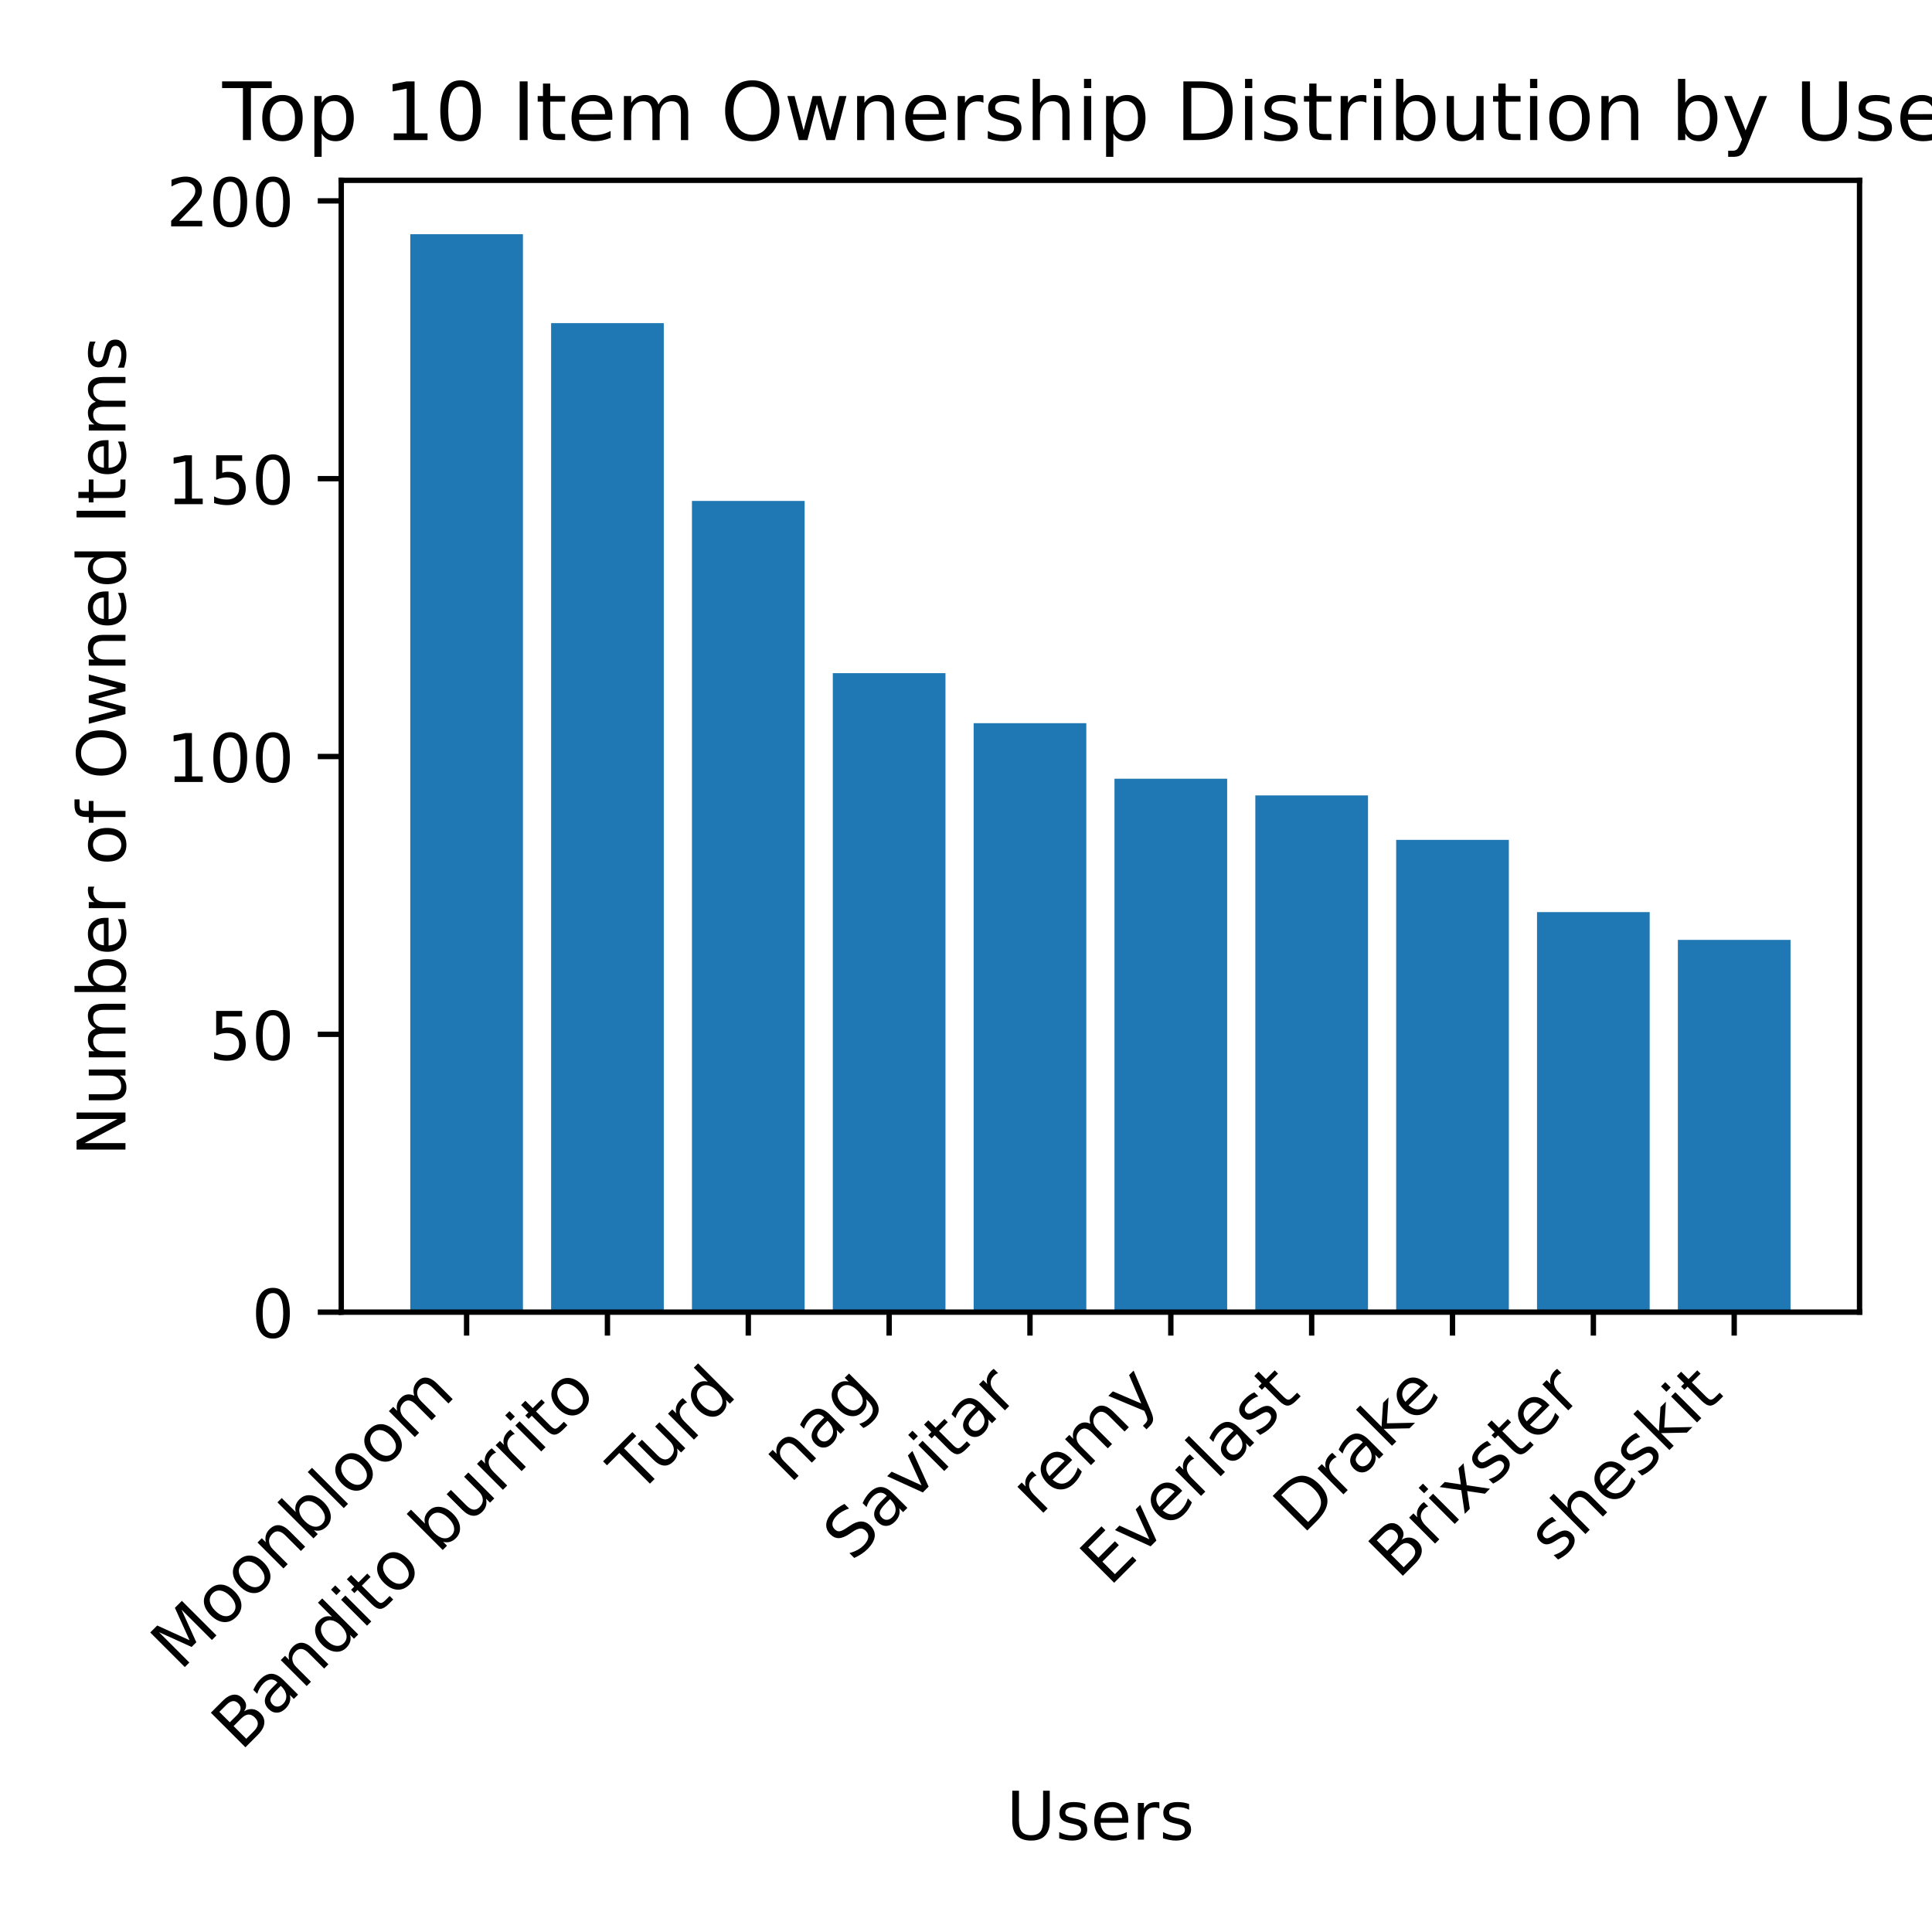
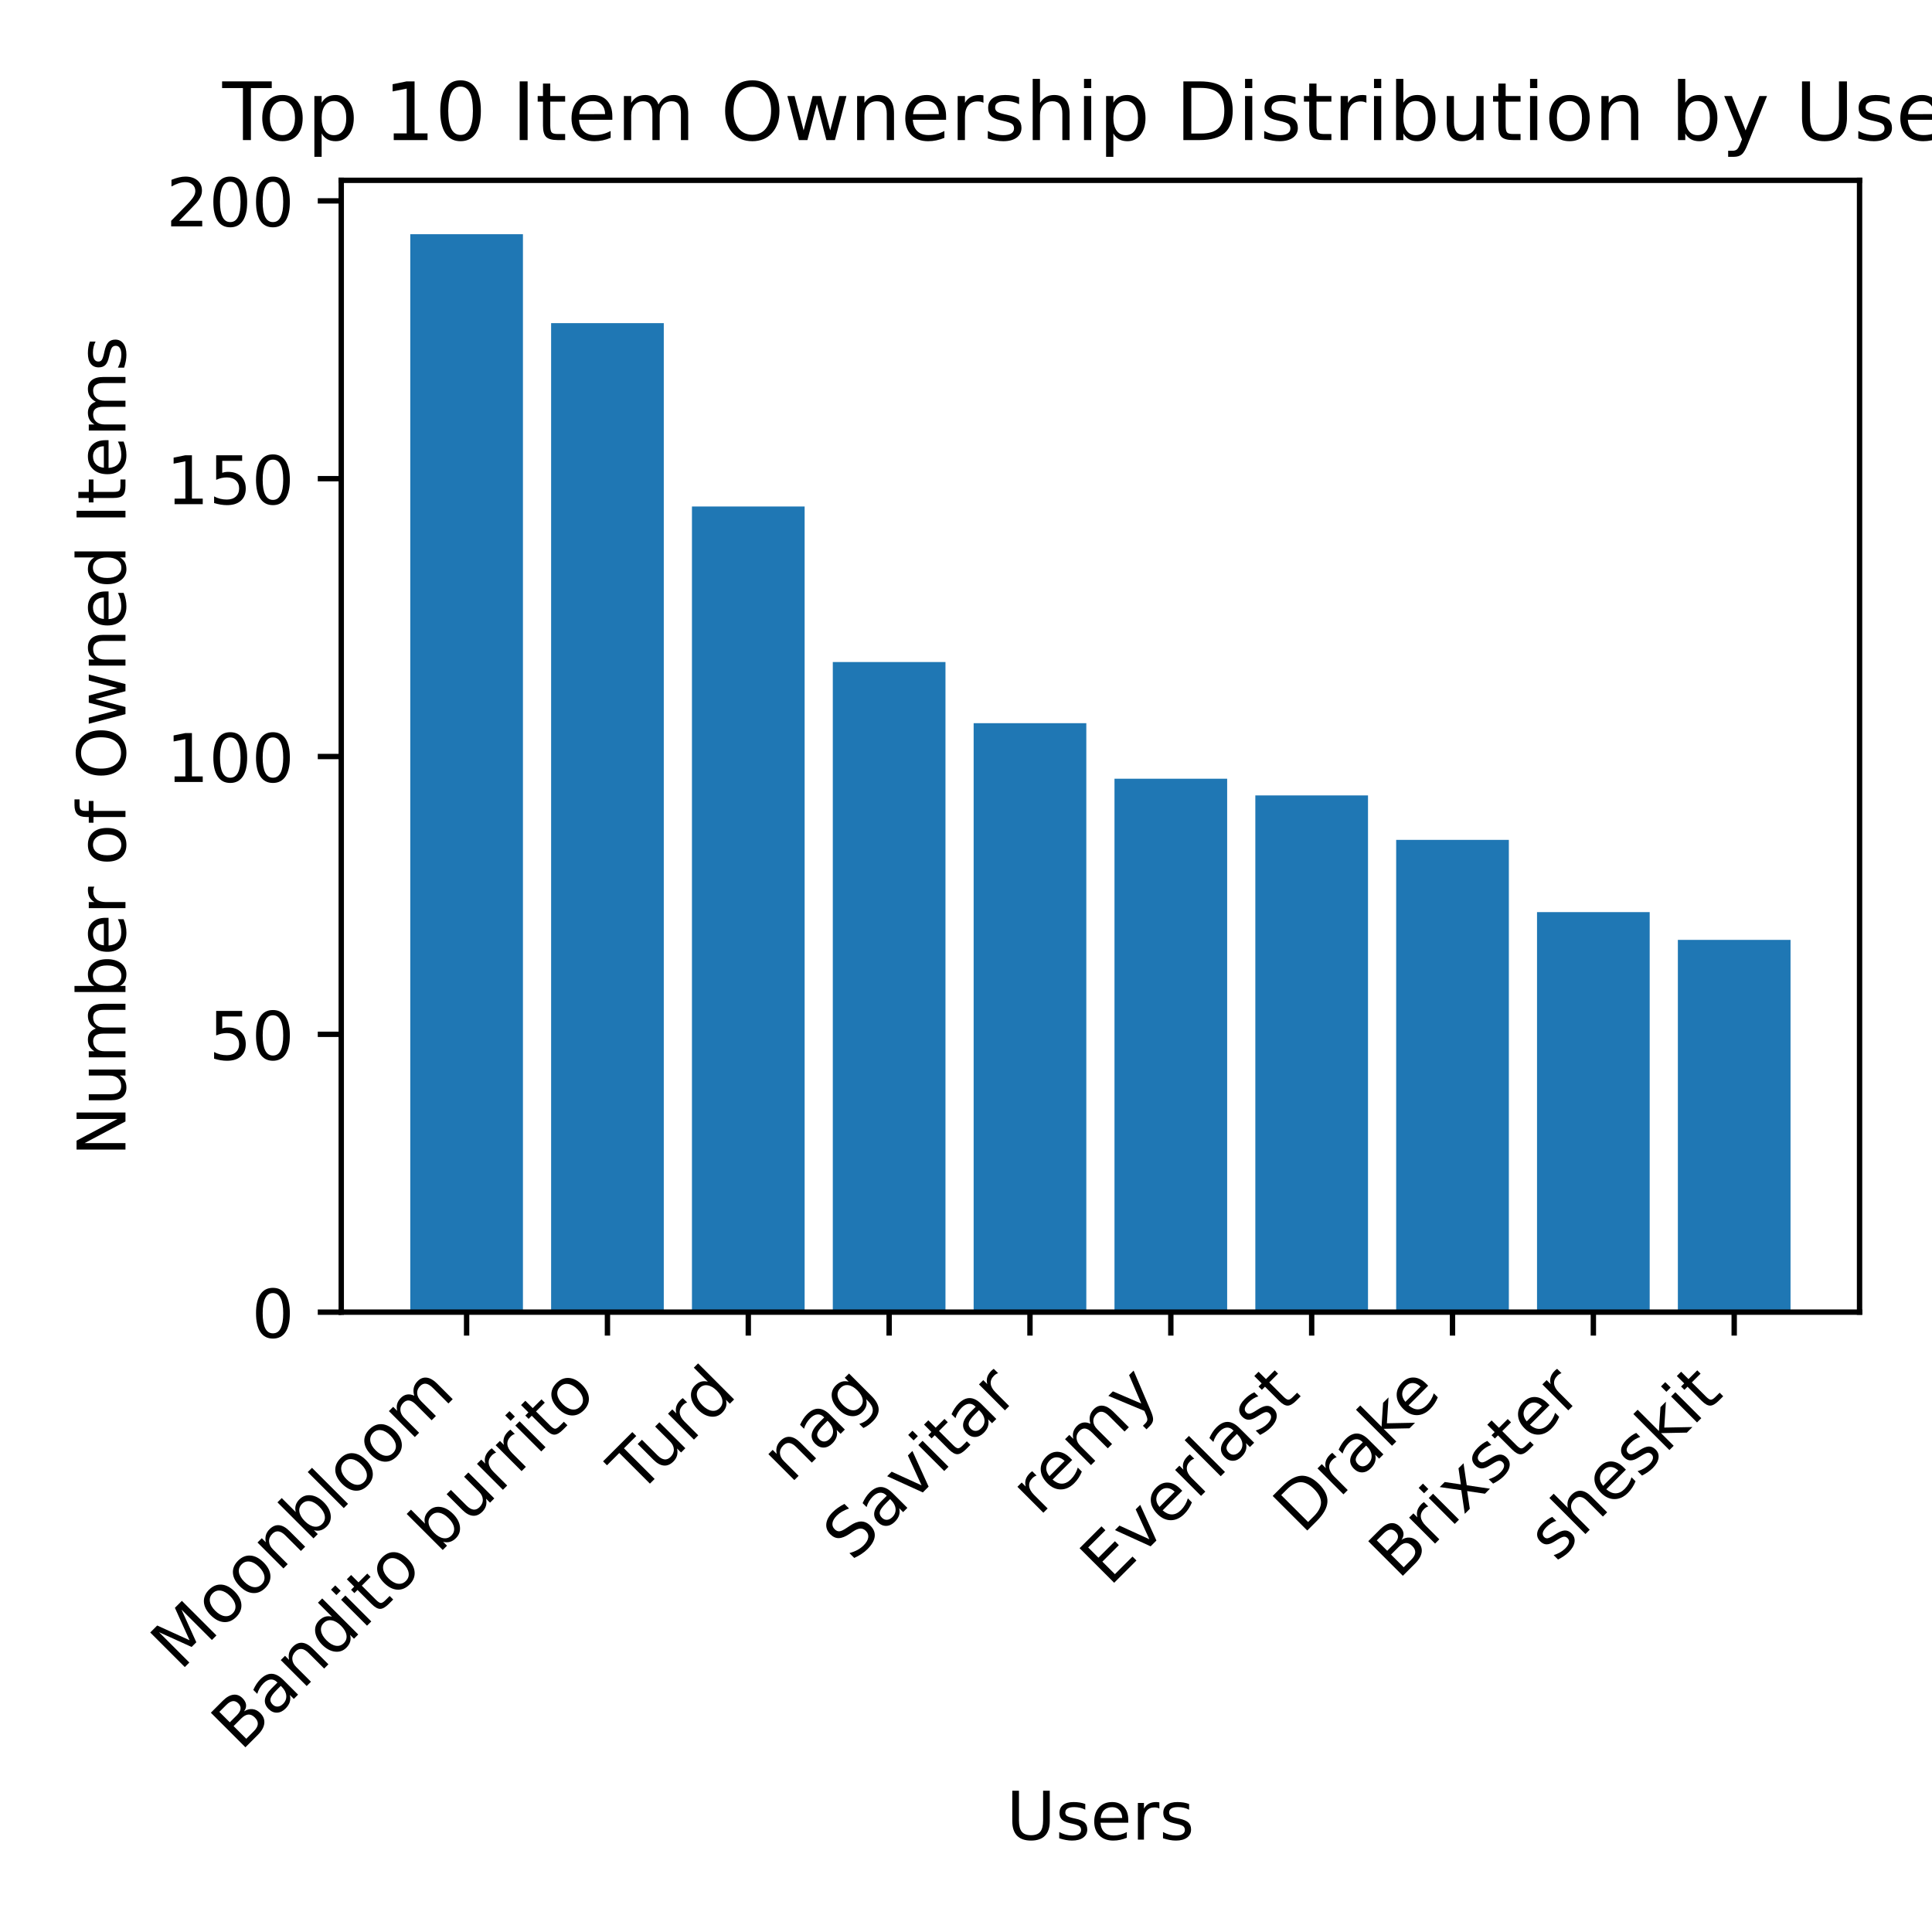
<svg xmlns="http://www.w3.org/2000/svg" xmlns:xlink="http://www.w3.org/1999/xlink" width="288pt" height="288pt" viewBox="0 0 288 288" version="1.1">
  <defs>
    <style type="text/css">*{stroke-linejoin: round; stroke-linecap: butt}</style>
  </defs>
  <g id="figure_1">
    <g id="patch_1">
      <path d="M 0 288  L 288 288  L 288 0  L 0 0  z " style="fill: #ffffff" />
    </g>
    <g id="axes_1">
      <g id="patch_2">
        <path d="M 50.87 195.599  L 277.2 195.599  L 277.2 26.88  L 50.87 26.88  z " style="fill: #ffffff" />
      </g>
      <g id="patch_3">
-         <path d="M 61.158 195.599  L 77.954 195.599  L 77.954 34.914  L 61.158 34.914  z " clip-path="url(#pb8da3f9454)" style="fill: #1f77b4" />
+         <path d="M 61.158 195.599  L 77.954 195.599  L 77.954 34.914  L 61.158 34.914  z " clip-path="url(#p9968459ec8)" style="fill: #1f77b4" />
      </g>
      <g id="patch_4">
-         <path d="M 82.153 195.599  L 98.949 195.599  L 98.949 48.167  L 82.153 48.167  z " clip-path="url(#pb8da3f9454)" style="fill: #1f77b4" />
+         <path d="M 82.153 195.599  L 98.949 195.599  L 98.949 48.167  L 82.153 48.167  z " clip-path="url(#p9968459ec8)" style="fill: #1f77b4" />
      </g>
      <g id="patch_5">
-         <path d="M 103.148 195.599  L 119.945 195.599  L 119.945 74.671  L 103.148 74.671  z " clip-path="url(#pb8da3f9454)" style="fill: #1f77b4" />
+         <path d="M 103.148 195.599  L 119.945 195.599  L 119.945 75.499  L 103.148 75.499  z " clip-path="url(#p9968459ec8)" style="fill: #1f77b4" />
      </g>
      <g id="patch_6">
-         <path d="M 124.144 195.599  L 140.94 195.599  L 140.94 100.348  L 124.144 100.348  z " clip-path="url(#pb8da3f9454)" style="fill: #1f77b4" />
+         <path d="M 124.144 195.599  L 140.94 195.599  L 140.94 98.691  L 124.144 98.691  z " clip-path="url(#p9968459ec8)" style="fill: #1f77b4" />
      </g>
      <g id="patch_7">
-         <path d="M 145.139 195.599  L 161.935 195.599  L 161.935 107.802  L 145.139 107.802  z " clip-path="url(#pb8da3f9454)" style="fill: #1f77b4" />
+         <path d="M 145.139 195.599  L 161.935 195.599  L 161.935 107.802  L 145.139 107.802  z " clip-path="url(#p9968459ec8)" style="fill: #1f77b4" />
      </g>
      <g id="patch_8">
-         <path d="M 166.135 195.599  L 182.931 195.599  L 182.931 116.085  L 166.135 116.085  z " clip-path="url(#pb8da3f9454)" style="fill: #1f77b4" />
+         <path d="M 166.135 195.599  L 182.931 195.599  L 182.931 116.085  L 166.135 116.085  z " clip-path="url(#p9968459ec8)" style="fill: #1f77b4" />
      </g>
      <g id="patch_9">
-         <path d="M 187.13 195.599  L 203.926 195.599  L 203.926 118.57  L 187.13 118.57  z " clip-path="url(#pb8da3f9454)" style="fill: #1f77b4" />
+         <path d="M 187.13 195.599  L 203.926 195.599  L 203.926 118.57  L 187.13 118.57  z " clip-path="url(#p9968459ec8)" style="fill: #1f77b4" />
      </g>
      <g id="patch_10">
-         <path d="M 208.125 195.599  L 224.922 195.599  L 224.922 125.196  L 208.125 125.196  z " clip-path="url(#pb8da3f9454)" style="fill: #1f77b4" />
+         <path d="M 208.125 195.599  L 224.922 195.599  L 224.922 125.196  L 208.125 125.196  z " clip-path="url(#p9968459ec8)" style="fill: #1f77b4" />
      </g>
      <g id="patch_11">
-         <path d="M 229.121 195.599  L 245.917 195.599  L 245.917 135.963  L 229.121 135.963  z " clip-path="url(#pb8da3f9454)" style="fill: #1f77b4" />
+         <path d="M 229.121 195.599  L 245.917 195.599  L 245.917 135.963  L 229.121 135.963  z " clip-path="url(#p9968459ec8)" style="fill: #1f77b4" />
      </g>
      <g id="patch_12">
-         <path d="M 250.116 195.599  L 266.912 195.599  L 266.912 140.105  L 250.116 140.105  z " clip-path="url(#pb8da3f9454)" style="fill: #1f77b4" />
+         <path d="M 250.116 195.599  L 266.912 195.599  L 266.912 140.105  L 250.116 140.105  z " clip-path="url(#p9968459ec8)" style="fill: #1f77b4" />
      </g>
      <g id="matplotlib.axis_1">
        <g id="xtick_1">
          <g id="line2d_1">
            <defs>
-               <path id="m7d4deca9d1" d="M 0 0  L 0 3.5  " style="stroke: #000000; stroke-width: 0.8" />
+               <path id="m9e80959e9a" d="M 0 0  L 0 3.5  " style="stroke: #000000; stroke-width: 0.8" />
            </defs>
            <g>
-               <use xlink:href="#m7d4deca9d1" x="69.556" y="195.599" style="stroke: #000000; stroke-width: 0.8" />
+               <use xlink:href="#m9e80959e9a" x="69.556" y="195.599" style="stroke: #000000; stroke-width: 0.8" />
            </g>
          </g>
          <g id="text_1">
            <g transform="translate(26.85546 249.2015) rotate(-45) scale(0.1 -0.1)">
              <defs>
                <path id="DejaVuSans-4d" d="M 628 4666  L 1569 4666  L 2759 1491  L 3956 4666  L 4897 4666  L 4897 0  L 4281 0  L 4281 4097  L 3078 897  L 2444 897  L 1241 4097  L 1241 0  L 628 0  L 628 4666  z " transform="scale(0.015625)" />
                <path id="DejaVuSans-6f" d="M 1959 3097  Q 1497 3097 1228 2736  Q 959 2375 959 1747  Q 959 1119 1226 758  Q 1494 397 1959 397  Q 2419 397 2687 759  Q 2956 1122 2956 1747  Q 2956 2369 2687 2733  Q 2419 3097 1959 3097  z M 1959 3584  Q 2709 3584 3137 3096  Q 3566 2609 3566 1747  Q 3566 888 3137 398  Q 2709 -91 1959 -91  Q 1206 -91 779 398  Q 353 888 353 1747  Q 353 2609 779 3096  Q 1206 3584 1959 3584  z " transform="scale(0.015625)" />
                <path id="DejaVuSans-6e" d="M 3513 2113  L 3513 0  L 2938 0  L 2938 2094  Q 2938 2591 2744 2837  Q 2550 3084 2163 3084  Q 1697 3084 1428 2787  Q 1159 2491 1159 1978  L 1159 0  L 581 0  L 581 3500  L 1159 3500  L 1159 2956  Q 1366 3272 1645 3428  Q 1925 3584 2291 3584  Q 2894 3584 3203 3211  Q 3513 2838 3513 2113  z " transform="scale(0.015625)" />
                <path id="DejaVuSans-62" d="M 3116 1747  Q 3116 2381 2855 2742  Q 2594 3103 2138 3103  Q 1681 3103 1420 2742  Q 1159 2381 1159 1747  Q 1159 1113 1420 752  Q 1681 391 2138 391  Q 2594 391 2855 752  Q 3116 1113 3116 1747  z M 1159 2969  Q 1341 3281 1617 3432  Q 1894 3584 2278 3584  Q 2916 3584 3314 3078  Q 3713 2572 3713 1747  Q 3713 922 3314 415  Q 2916 -91 2278 -91  Q 1894 -91 1617 61  Q 1341 213 1159 525  L 1159 0  L 581 0  L 581 4863  L 1159 4863  L 1159 2969  z " transform="scale(0.015625)" />
                <path id="DejaVuSans-6c" d="M 603 4863  L 1178 4863  L 1178 0  L 603 0  L 603 4863  z " transform="scale(0.015625)" />
                <path id="DejaVuSans-6d" d="M 3328 2828  Q 3544 3216 3844 3400  Q 4144 3584 4550 3584  Q 5097 3584 5394 3201  Q 5691 2819 5691 2113  L 5691 0  L 5113 0  L 5113 2094  Q 5113 2597 4934 2840  Q 4756 3084 4391 3084  Q 3944 3084 3684 2787  Q 3425 2491 3425 1978  L 3425 0  L 2847 0  L 2847 2094  Q 2847 2600 2669 2842  Q 2491 3084 2119 3084  Q 1678 3084 1418 2786  Q 1159 2488 1159 1978  L 1159 0  L 581 0  L 581 3500  L 1159 3500  L 1159 2956  Q 1356 3278 1631 3431  Q 1906 3584 2284 3584  Q 2666 3584 2933 3390  Q 3200 3197 3328 2828  z " transform="scale(0.015625)" />
              </defs>
              <use xlink:href="#DejaVuSans-4d" />
              <use xlink:href="#DejaVuSans-6f" x="86.279" />
              <use xlink:href="#DejaVuSans-6f" x="147.461" />
              <use xlink:href="#DejaVuSans-6e" x="208.643" />
              <use xlink:href="#DejaVuSans-62" x="272.021" />
              <use xlink:href="#DejaVuSans-6c" x="335.498" />
              <use xlink:href="#DejaVuSans-6f" x="363.281" />
              <use xlink:href="#DejaVuSans-6f" x="424.463" />
              <use xlink:href="#DejaVuSans-6d" x="485.645" />
            </g>
          </g>
        </g>
        <g id="xtick_2">
          <g id="line2d_2">
            <g>
-               <use xlink:href="#m7d4deca9d1" x="90.551" y="195.599" style="stroke: #000000; stroke-width: 0.8" />
+               <use xlink:href="#m9e80959e9a" x="90.551" y="195.599" style="stroke: #000000; stroke-width: 0.8" />
            </g>
          </g>
          <g id="text_2">
            <g transform="translate(35.89188 261.1604) rotate(-45) scale(0.1 -0.1)">
              <defs>
                <path id="DejaVuSans-42" d="M 1259 2228  L 1259 519  L 2272 519  Q 2781 519 3026 730  Q 3272 941 3272 1375  Q 3272 1813 3026 2020  Q 2781 2228 2272 2228  L 1259 2228  z M 1259 4147  L 1259 2741  L 2194 2741  Q 2656 2741 2882 2914  Q 3109 3088 3109 3444  Q 3109 3797 2882 3972  Q 2656 4147 2194 4147  L 1259 4147  z M 628 4666  L 2241 4666  Q 2963 4666 3353 4366  Q 3744 4066 3744 3513  Q 3744 3084 3544 2831  Q 3344 2578 2956 2516  Q 3422 2416 3680 2098  Q 3938 1781 3938 1306  Q 3938 681 3513 340  Q 3088 0 2303 0  L 628 0  L 628 4666  z " transform="scale(0.015625)" />
                <path id="DejaVuSans-61" d="M 2194 1759  Q 1497 1759 1228 1600  Q 959 1441 959 1056  Q 959 750 1161 570  Q 1363 391 1709 391  Q 2188 391 2477 730  Q 2766 1069 2766 1631  L 2766 1759  L 2194 1759  z M 3341 1997  L 3341 0  L 2766 0  L 2766 531  Q 2569 213 2275 61  Q 1981 -91 1556 -91  Q 1019 -91 701 211  Q 384 513 384 1019  Q 384 1609 779 1909  Q 1175 2209 1959 2209  L 2766 2209  L 2766 2266  Q 2766 2663 2505 2880  Q 2244 3097 1772 3097  Q 1472 3097 1187 3025  Q 903 2953 641 2809  L 641 3341  Q 956 3463 1253 3523  Q 1550 3584 1831 3584  Q 2591 3584 2966 3190  Q 3341 2797 3341 1997  z " transform="scale(0.015625)" />
                <path id="DejaVuSans-64" d="M 2906 2969  L 2906 4863  L 3481 4863  L 3481 0  L 2906 0  L 2906 525  Q 2725 213 2448 61  Q 2172 -91 1784 -91  Q 1150 -91 751 415  Q 353 922 353 1747  Q 353 2572 751 3078  Q 1150 3584 1784 3584  Q 2172 3584 2448 3432  Q 2725 3281 2906 2969  z M 947 1747  Q 947 1113 1208 752  Q 1469 391 1925 391  Q 2381 391 2643 752  Q 2906 1113 2906 1747  Q 2906 2381 2643 2742  Q 2381 3103 1925 3103  Q 1469 3103 1208 2742  Q 947 2381 947 1747  z " transform="scale(0.015625)" />
                <path id="DejaVuSans-69" d="M 603 3500  L 1178 3500  L 1178 0  L 603 0  L 603 3500  z M 603 4863  L 1178 4863  L 1178 4134  L 603 4134  L 603 4863  z " transform="scale(0.015625)" />
                <path id="DejaVuSans-74" d="M 1172 4494  L 1172 3500  L 2356 3500  L 2356 3053  L 1172 3053  L 1172 1153  Q 1172 725 1289 603  Q 1406 481 1766 481  L 2356 481  L 2356 0  L 1766 0  Q 1100 0 847 248  Q 594 497 594 1153  L 594 3053  L 172 3053  L 172 3500  L 594 3500  L 594 4494  L 1172 4494  z " transform="scale(0.015625)" />
                <path id="DejaVuSans-20" transform="scale(0.015625)" />
                <path id="DejaVuSans-75" d="M 544 1381  L 544 3500  L 1119 3500  L 1119 1403  Q 1119 906 1312 657  Q 1506 409 1894 409  Q 2359 409 2629 706  Q 2900 1003 2900 1516  L 2900 3500  L 3475 3500  L 3475 0  L 2900 0  L 2900 538  Q 2691 219 2414 64  Q 2138 -91 1772 -91  Q 1169 -91 856 284  Q 544 659 544 1381  z M 1991 3584  L 1991 3584  z " transform="scale(0.015625)" />
                <path id="DejaVuSans-72" d="M 2631 2963  Q 2534 3019 2420 3045  Q 2306 3072 2169 3072  Q 1681 3072 1420 2755  Q 1159 2438 1159 1844  L 1159 0  L 581 0  L 581 3500  L 1159 3500  L 1159 2956  Q 1341 3275 1631 3429  Q 1922 3584 2338 3584  Q 2397 3584 2469 3576  Q 2541 3569 2628 3553  L 2631 2963  z " transform="scale(0.015625)" />
              </defs>
              <use xlink:href="#DejaVuSans-42" />
              <use xlink:href="#DejaVuSans-61" x="68.604" />
              <use xlink:href="#DejaVuSans-6e" x="129.883" />
              <use xlink:href="#DejaVuSans-64" x="193.262" />
              <use xlink:href="#DejaVuSans-69" x="256.738" />
              <use xlink:href="#DejaVuSans-74" x="284.521" />
              <use xlink:href="#DejaVuSans-6f" x="323.73" />
              <use xlink:href="#DejaVuSans-20" x="384.912" />
              <use xlink:href="#DejaVuSans-62" x="416.699" />
              <use xlink:href="#DejaVuSans-75" x="480.176" />
              <use xlink:href="#DejaVuSans-72" x="543.555" />
              <use xlink:href="#DejaVuSans-72" x="582.918" />
              <use xlink:href="#DejaVuSans-69" x="624.031" />
              <use xlink:href="#DejaVuSans-74" x="651.814" />
              <use xlink:href="#DejaVuSans-6f" x="691.023" />
            </g>
          </g>
        </g>
        <g id="xtick_3">
          <g id="line2d_3">
            <g>
-               <use xlink:href="#m7d4deca9d1" x="111.547" y="195.599" style="stroke: #000000; stroke-width: 0.8" />
+               <use xlink:href="#m9e80959e9a" x="111.547" y="195.599" style="stroke: #000000; stroke-width: 0.8" />
            </g>
          </g>
          <g id="text_3">
            <g transform="translate(95.07322 222.9745) rotate(-45) scale(0.1 -0.1)">
              <defs>
                <path id="DejaVuSans-54" d="M -19 4666  L 3928 4666  L 3928 4134  L 2272 4134  L 2272 0  L 1638 0  L 1638 4134  L -19 4134  L -19 4666  z " transform="scale(0.015625)" />
              </defs>
              <use xlink:href="#DejaVuSans-54" />
              <use xlink:href="#DejaVuSans-75" x="45.959" />
              <use xlink:href="#DejaVuSans-72" x="109.338" />
              <use xlink:href="#DejaVuSans-64" x="148.701" />
            </g>
          </g>
        </g>
        <g id="xtick_4">
          <g id="line2d_4">
            <g>
-               <use xlink:href="#m7d4deca9d1" x="132.542" y="195.599" style="stroke: #000000; stroke-width: 0.8" />
+               <use xlink:href="#m9e80959e9a" x="132.542" y="195.599" style="stroke: #000000; stroke-width: 0.8" />
            </g>
          </g>
          <g id="text_4">
            <g transform="translate(117.7678 221.2752) rotate(-45) scale(0.1 -0.1)">
              <defs>
                <path id="DejaVuSans-67" d="M 2906 1791  Q 2906 2416 2648 2759  Q 2391 3103 1925 3103  Q 1463 3103 1205 2759  Q 947 2416 947 1791  Q 947 1169 1205 825  Q 1463 481 1925 481  Q 2391 481 2648 825  Q 2906 1169 2906 1791  z M 3481 434  Q 3481 -459 3084 -895  Q 2688 -1331 1869 -1331  Q 1566 -1331 1297 -1286  Q 1028 -1241 775 -1147  L 775 -588  Q 1028 -725 1275 -790  Q 1522 -856 1778 -856  Q 2344 -856 2625 -561  Q 2906 -266 2906 331  L 2906 616  Q 2728 306 2450 153  Q 2172 0 1784 0  Q 1141 0 747 490  Q 353 981 353 1791  Q 353 2603 747 3093  Q 1141 3584 1784 3584  Q 2172 3584 2450 3431  Q 2728 3278 2906 2969  L 2906 3500  L 3481 3500  L 3481 434  z " transform="scale(0.015625)" />
              </defs>
              <use xlink:href="#DejaVuSans-6e" />
              <use xlink:href="#DejaVuSans-61" x="63.379" />
              <use xlink:href="#DejaVuSans-67" x="124.658" />
            </g>
          </g>
        </g>
        <g id="xtick_5">
          <g id="line2d_5">
            <g>
-               <use xlink:href="#m7d4deca9d1" x="153.537" y="195.599" style="stroke: #000000; stroke-width: 0.8" />
+               <use xlink:href="#m9e80959e9a" x="153.537" y="195.599" style="stroke: #000000; stroke-width: 0.8" />
            </g>
          </g>
          <g id="text_5">
            <g transform="translate(127.0827 232.9557) rotate(-45) scale(0.1 -0.1)">
              <defs>
                <path id="DejaVuSans-53" d="M 3425 4513  L 3425 3897  Q 3066 4069 2747 4153  Q 2428 4238 2131 4238  Q 1616 4238 1336 4038  Q 1056 3838 1056 3469  Q 1056 3159 1242 3001  Q 1428 2844 1947 2747  L 2328 2669  Q 3034 2534 3370 2195  Q 3706 1856 3706 1288  Q 3706 609 3251 259  Q 2797 -91 1919 -91  Q 1588 -91 1214 -16  Q 841 59 441 206  L 441 856  Q 825 641 1194 531  Q 1563 422 1919 422  Q 2459 422 2753 634  Q 3047 847 3047 1241  Q 3047 1584 2836 1778  Q 2625 1972 2144 2069  L 1759 2144  Q 1053 2284 737 2584  Q 422 2884 422 3419  Q 422 4038 858 4394  Q 1294 4750 2059 4750  Q 2388 4750 2728 4690  Q 3069 4631 3425 4513  z " transform="scale(0.015625)" />
                <path id="DejaVuSans-76" d="M 191 3500  L 800 3500  L 1894 563  L 2988 3500  L 3597 3500  L 2284 0  L 1503 0  L 191 3500  z " transform="scale(0.015625)" />
              </defs>
              <use xlink:href="#DejaVuSans-53" />
              <use xlink:href="#DejaVuSans-61" x="63.477" />
              <use xlink:href="#DejaVuSans-76" x="124.756" />
              <use xlink:href="#DejaVuSans-69" x="183.936" />
              <use xlink:href="#DejaVuSans-74" x="211.719" />
              <use xlink:href="#DejaVuSans-61" x="250.928" />
              <use xlink:href="#DejaVuSans-72" x="312.207" />
            </g>
          </g>
        </g>
        <g id="xtick_6">
          <g id="line2d_6">
            <g>
-               <use xlink:href="#m7d4deca9d1" x="174.533" y="195.599" style="stroke: #000000; stroke-width: 0.8" />
+               <use xlink:href="#m9e80959e9a" x="174.533" y="195.599" style="stroke: #000000; stroke-width: 0.8" />
            </g>
          </g>
          <g id="text_6">
            <g transform="translate(154.8906 226.1432) rotate(-45) scale(0.1 -0.1)">
              <defs>
                <path id="DejaVuSans-65" d="M 3597 1894  L 3597 1613  L 953 1613  Q 991 1019 1311 708  Q 1631 397 2203 397  Q 2534 397 2845 478  Q 3156 559 3463 722  L 3463 178  Q 3153 47 2828 -22  Q 2503 -91 2169 -91  Q 1331 -91 842 396  Q 353 884 353 1716  Q 353 2575 817 3079  Q 1281 3584 2069 3584  Q 2775 3584 3186 3129  Q 3597 2675 3597 1894  z M 3022 2063  Q 3016 2534 2758 2815  Q 2500 3097 2075 3097  Q 1594 3097 1305 2825  Q 1016 2553 972 2059  L 3022 2063  z " transform="scale(0.015625)" />
                <path id="DejaVuSans-79" d="M 2059 -325  Q 1816 -950 1584 -1140  Q 1353 -1331 966 -1331  L 506 -1331  L 506 -850  L 844 -850  Q 1081 -850 1212 -737  Q 1344 -625 1503 -206  L 1606 56  L 191 3500  L 800 3500  L 1894 763  L 2988 3500  L 3597 3500  L 2059 -325  z " transform="scale(0.015625)" />
              </defs>
              <use xlink:href="#DejaVuSans-72" />
              <use xlink:href="#DejaVuSans-65" x="38.863" />
              <use xlink:href="#DejaVuSans-6d" x="100.387" />
              <use xlink:href="#DejaVuSans-79" x="197.799" />
            </g>
          </g>
        </g>
        <g id="xtick_7">
          <g id="line2d_7">
            <g>
-               <use xlink:href="#m7d4deca9d1" x="195.528" y="195.599" style="stroke: #000000; stroke-width: 0.8" />
+               <use xlink:href="#m9e80959e9a" x="195.528" y="195.599" style="stroke: #000000; stroke-width: 0.8" />
            </g>
          </g>
          <g id="text_7">
            <g transform="translate(165.3931 236.636) rotate(-45) scale(0.1 -0.1)">
              <defs>
                <path id="DejaVuSans-45" d="M 628 4666  L 3578 4666  L 3578 4134  L 1259 4134  L 1259 2753  L 3481 2753  L 3481 2222  L 1259 2222  L 1259 531  L 3634 531  L 3634 0  L 628 0  L 628 4666  z " transform="scale(0.015625)" />
                <path id="DejaVuSans-73" d="M 2834 3397  L 2834 2853  Q 2591 2978 2328 3040  Q 2066 3103 1784 3103  Q 1356 3103 1142 2972  Q 928 2841 928 2578  Q 928 2378 1081 2264  Q 1234 2150 1697 2047  L 1894 2003  Q 2506 1872 2764 1633  Q 3022 1394 3022 966  Q 3022 478 2636 193  Q 2250 -91 1575 -91  Q 1294 -91 989 -36  Q 684 19 347 128  L 347 722  Q 666 556 975 473  Q 1284 391 1588 391  Q 1994 391 2212 530  Q 2431 669 2431 922  Q 2431 1156 2273 1281  Q 2116 1406 1581 1522  L 1381 1569  Q 847 1681 609 1914  Q 372 2147 372 2553  Q 372 3047 722 3315  Q 1072 3584 1716 3584  Q 2034 3584 2315 3537  Q 2597 3491 2834 3397  z " transform="scale(0.015625)" />
              </defs>
              <use xlink:href="#DejaVuSans-45" />
              <use xlink:href="#DejaVuSans-76" x="63.184" />
              <use xlink:href="#DejaVuSans-65" x="122.363" />
              <use xlink:href="#DejaVuSans-72" x="183.887" />
              <use xlink:href="#DejaVuSans-6c" x="225" />
              <use xlink:href="#DejaVuSans-61" x="252.783" />
              <use xlink:href="#DejaVuSans-73" x="314.062" />
              <use xlink:href="#DejaVuSans-74" x="366.162" />
            </g>
          </g>
        </g>
        <g id="xtick_8">
          <g id="line2d_8">
            <g>
-               <use xlink:href="#m7d4deca9d1" x="216.523" y="195.599" style="stroke: #000000; stroke-width: 0.8" />
+               <use xlink:href="#m9e80959e9a" x="216.523" y="195.599" style="stroke: #000000; stroke-width: 0.8" />
            </g>
          </g>
          <g id="text_8">
            <g transform="translate(194.1788 228.8457) rotate(-45) scale(0.1 -0.1)">
              <defs>
                <path id="DejaVuSans-44" d="M 1259 4147  L 1259 519  L 2022 519  Q 2988 519 3436 956  Q 3884 1394 3884 2338  Q 3884 3275 3436 3711  Q 2988 4147 2022 4147  L 1259 4147  z M 628 4666  L 1925 4666  Q 3281 4666 3915 4102  Q 4550 3538 4550 2338  Q 4550 1131 3912 565  Q 3275 0 1925 0  L 628 0  L 628 4666  z " transform="scale(0.015625)" />
                <path id="DejaVuSans-6b" d="M 581 4863  L 1159 4863  L 1159 1991  L 2875 3500  L 3609 3500  L 1753 1863  L 3688 0  L 2938 0  L 1159 1709  L 1159 0  L 581 0  L 581 4863  z " transform="scale(0.015625)" />
              </defs>
              <use xlink:href="#DejaVuSans-44" />
              <use xlink:href="#DejaVuSans-72" x="77.002" />
              <use xlink:href="#DejaVuSans-61" x="118.115" />
              <use xlink:href="#DejaVuSans-6b" x="179.395" />
              <use xlink:href="#DejaVuSans-65" x="233.68" />
            </g>
          </g>
        </g>
        <g id="xtick_9">
          <g id="line2d_9">
            <g>
-               <use xlink:href="#m7d4deca9d1" x="237.519" y="195.599" style="stroke: #000000; stroke-width: 0.8" />
+               <use xlink:href="#m9e80959e9a" x="237.519" y="195.599" style="stroke: #000000; stroke-width: 0.8" />
            </g>
          </g>
          <g id="text_9">
            <g transform="translate(208.4268 235.593) rotate(-45) scale(0.1 -0.1)">
              <defs>
                <path id="DejaVuSans-78" d="M 3513 3500  L 2247 1797  L 3578 0  L 2900 0  L 1881 1375  L 863 0  L 184 0  L 1544 1831  L 300 3500  L 978 3500  L 1906 2253  L 2834 3500  L 3513 3500  z " transform="scale(0.015625)" />
              </defs>
              <use xlink:href="#DejaVuSans-42" />
              <use xlink:href="#DejaVuSans-72" x="68.604" />
              <use xlink:href="#DejaVuSans-69" x="109.717" />
              <use xlink:href="#DejaVuSans-78" x="137.5" />
              <use xlink:href="#DejaVuSans-73" x="196.68" />
              <use xlink:href="#DejaVuSans-74" x="248.779" />
              <use xlink:href="#DejaVuSans-65" x="287.988" />
              <use xlink:href="#DejaVuSans-72" x="349.512" />
            </g>
          </g>
        </g>
        <g id="xtick_10">
          <g id="line2d_10">
            <g>
-               <use xlink:href="#m7d4deca9d1" x="258.514" y="195.599" style="stroke: #000000; stroke-width: 0.8" />
+               <use xlink:href="#m9e80959e9a" x="258.514" y="195.599" style="stroke: #000000; stroke-width: 0.8" />
            </g>
          </g>
          <g id="text_10">
            <g transform="translate(232.0131 233.0021) rotate(-45) scale(0.1 -0.1)">
              <defs>
                <path id="DejaVuSans-68" d="M 3513 2113  L 3513 0  L 2938 0  L 2938 2094  Q 2938 2591 2744 2837  Q 2550 3084 2163 3084  Q 1697 3084 1428 2787  Q 1159 2491 1159 1978  L 1159 0  L 581 0  L 581 4863  L 1159 4863  L 1159 2956  Q 1366 3272 1645 3428  Q 1925 3584 2291 3584  Q 2894 3584 3203 3211  Q 3513 2838 3513 2113  z " transform="scale(0.015625)" />
              </defs>
              <use xlink:href="#DejaVuSans-73" />
              <use xlink:href="#DejaVuSans-68" x="52.1" />
              <use xlink:href="#DejaVuSans-65" x="115.479" />
              <use xlink:href="#DejaVuSans-73" x="177.002" />
              <use xlink:href="#DejaVuSans-6b" x="229.102" />
              <use xlink:href="#DejaVuSans-69" x="287.012" />
              <use xlink:href="#DejaVuSans-74" x="314.795" />
            </g>
          </g>
        </g>
        <g id="text_11">
          <g transform="translate(150.0342 274.2294) scale(0.1 -0.1)">
            <defs>
              <path id="DejaVuSans-55" d="M 556 4666  L 1191 4666  L 1191 1831  Q 1191 1081 1462 751  Q 1734 422 2344 422  Q 2950 422 3222 751  Q 3494 1081 3494 1831  L 3494 4666  L 4128 4666  L 4128 1753  Q 4128 841 3676 375  Q 3225 -91 2344 -91  Q 1459 -91 1007 375  Q 556 841 556 1753  L 556 4666  z " transform="scale(0.015625)" />
            </defs>
            <use xlink:href="#DejaVuSans-55" />
            <use xlink:href="#DejaVuSans-73" x="73.193" />
            <use xlink:href="#DejaVuSans-65" x="125.293" />
            <use xlink:href="#DejaVuSans-72" x="186.816" />
            <use xlink:href="#DejaVuSans-73" x="227.93" />
          </g>
        </g>
      </g>
      <g id="matplotlib.axis_2">
        <g id="ytick_1">
          <g id="line2d_11">
            <defs>
-               <path id="m232c1c392b" d="M 0 0  L -3.5 0  " style="stroke: #000000; stroke-width: 0.8" />
+               <path id="m407061420e" d="M 0 0  L -3.5 0  " style="stroke: #000000; stroke-width: 0.8" />
            </defs>
            <g>
-               <use xlink:href="#m232c1c392b" x="50.87" y="195.599" style="stroke: #000000; stroke-width: 0.8" />
+               <use xlink:href="#m407061420e" x="50.87" y="195.599" style="stroke: #000000; stroke-width: 0.8" />
            </g>
          </g>
          <g id="text_12">
            <g transform="translate(37.5075 199.3979) scale(0.1 -0.1)">
              <defs>
                <path id="DejaVuSans-30" d="M 2034 4250  Q 1547 4250 1301 3770  Q 1056 3291 1056 2328  Q 1056 1369 1301 889  Q 1547 409 2034 409  Q 2525 409 2770 889  Q 3016 1369 3016 2328  Q 3016 3291 2770 3770  Q 2525 4250 2034 4250  z M 2034 4750  Q 2819 4750 3233 4129  Q 3647 3509 3647 2328  Q 3647 1150 3233 529  Q 2819 -91 2034 -91  Q 1250 -91 836 529  Q 422 1150 422 2328  Q 422 3509 836 4129  Q 1250 4750 2034 4750  z " transform="scale(0.015625)" />
              </defs>
              <use xlink:href="#DejaVuSans-30" />
            </g>
          </g>
        </g>
        <g id="ytick_2">
          <g id="line2d_12">
            <g>
-               <use xlink:href="#m232c1c392b" x="50.87" y="154.185" style="stroke: #000000; stroke-width: 0.8" />
+               <use xlink:href="#m407061420e" x="50.87" y="154.185" style="stroke: #000000; stroke-width: 0.8" />
            </g>
          </g>
          <g id="text_13">
            <g transform="translate(31.145 157.9844) scale(0.1 -0.1)">
              <defs>
                <path id="DejaVuSans-35" d="M 691 4666  L 3169 4666  L 3169 4134  L 1269 4134  L 1269 2991  Q 1406 3038 1543 3061  Q 1681 3084 1819 3084  Q 2600 3084 3056 2656  Q 3513 2228 3513 1497  Q 3513 744 3044 326  Q 2575 -91 1722 -91  Q 1428 -91 1123 -41  Q 819 9 494 109  L 494 744  Q 775 591 1075 516  Q 1375 441 1709 441  Q 2250 441 2565 725  Q 2881 1009 2881 1497  Q 2881 1984 2565 2268  Q 2250 2553 1709 2553  Q 1456 2553 1204 2497  Q 953 2441 691 2322  L 691 4666  z " transform="scale(0.015625)" />
              </defs>
              <use xlink:href="#DejaVuSans-35" />
              <use xlink:href="#DejaVuSans-30" x="63.623" />
            </g>
          </g>
        </g>
        <g id="ytick_3">
          <g id="line2d_13">
            <g>
-               <use xlink:href="#m232c1c392b" x="50.87" y="112.772" style="stroke: #000000; stroke-width: 0.8" />
+               <use xlink:href="#m407061420e" x="50.87" y="112.772" style="stroke: #000000; stroke-width: 0.8" />
            </g>
          </g>
          <g id="text_14">
            <g transform="translate(24.7825 116.5709) scale(0.1 -0.1)">
              <defs>
                <path id="DejaVuSans-31" d="M 794 531  L 1825 531  L 1825 4091  L 703 3866  L 703 4441  L 1819 4666  L 2450 4666  L 2450 531  L 3481 531  L 3481 0  L 794 0  L 794 531  z " transform="scale(0.015625)" />
              </defs>
              <use xlink:href="#DejaVuSans-31" />
              <use xlink:href="#DejaVuSans-30" x="63.623" />
              <use xlink:href="#DejaVuSans-30" x="127.246" />
            </g>
          </g>
        </g>
        <g id="ytick_4">
          <g id="line2d_14">
            <g>
-               <use xlink:href="#m232c1c392b" x="50.87" y="71.358" style="stroke: #000000; stroke-width: 0.8" />
+               <use xlink:href="#m407061420e" x="50.87" y="71.358" style="stroke: #000000; stroke-width: 0.8" />
            </g>
          </g>
          <g id="text_15">
            <g transform="translate(24.7825 75.15735) scale(0.1 -0.1)">
              <use xlink:href="#DejaVuSans-31" />
              <use xlink:href="#DejaVuSans-35" x="63.623" />
              <use xlink:href="#DejaVuSans-30" x="127.246" />
            </g>
          </g>
        </g>
        <g id="ytick_5">
          <g id="line2d_15">
            <g>
-               <use xlink:href="#m232c1c392b" x="50.87" y="29.945" style="stroke: #000000; stroke-width: 0.8" />
+               <use xlink:href="#m407061420e" x="50.87" y="29.945" style="stroke: #000000; stroke-width: 0.8" />
            </g>
          </g>
          <g id="text_16">
            <g transform="translate(24.7825 33.74382) scale(0.1 -0.1)">
              <defs>
                <path id="DejaVuSans-32" d="M 1228 531  L 3431 531  L 3431 0  L 469 0  L 469 531  Q 828 903 1448 1529  Q 2069 2156 2228 2338  Q 2531 2678 2651 2914  Q 2772 3150 2772 3378  Q 2772 3750 2511 3984  Q 2250 4219 1831 4219  Q 1534 4219 1204 4116  Q 875 4013 500 3803  L 500 4441  Q 881 4594 1212 4672  Q 1544 4750 1819 4750  Q 2544 4750 2975 4387  Q 3406 4025 3406 3419  Q 3406 3131 3298 2873  Q 3191 2616 2906 2266  Q 2828 2175 2409 1742  Q 1991 1309 1228 531  z " transform="scale(0.015625)" />
              </defs>
              <use xlink:href="#DejaVuSans-32" />
              <use xlink:href="#DejaVuSans-30" x="63.623" />
              <use xlink:href="#DejaVuSans-30" x="127.246" />
            </g>
          </g>
        </g>
        <g id="text_17">
          <g transform="translate(18.70281 172.3433) rotate(-90) scale(0.1 -0.1)">
            <defs>
              <path id="DejaVuSans-4e" d="M 628 4666  L 1478 4666  L 3547 763  L 3547 4666  L 4159 4666  L 4159 0  L 3309 0  L 1241 3903  L 1241 0  L 628 0  L 628 4666  z " transform="scale(0.015625)" />
              <path id="DejaVuSans-66" d="M 2375 4863  L 2375 4384  L 1825 4384  Q 1516 4384 1395 4259  Q 1275 4134 1275 3809  L 1275 3500  L 2222 3500  L 2222 3053  L 1275 3053  L 1275 0  L 697 0  L 697 3053  L 147 3053  L 147 3500  L 697 3500  L 697 3744  Q 697 4328 969 4595  Q 1241 4863 1831 4863  L 2375 4863  z " transform="scale(0.015625)" />
              <path id="DejaVuSans-4f" d="M 2522 4238  Q 1834 4238 1429 3725  Q 1025 3213 1025 2328  Q 1025 1447 1429 934  Q 1834 422 2522 422  Q 3209 422 3611 934  Q 4013 1447 4013 2328  Q 4013 3213 3611 3725  Q 3209 4238 2522 4238  z M 2522 4750  Q 3503 4750 4090 4092  Q 4678 3434 4678 2328  Q 4678 1225 4090 567  Q 3503 -91 2522 -91  Q 1538 -91 948 565  Q 359 1222 359 2328  Q 359 3434 948 4092  Q 1538 4750 2522 4750  z " transform="scale(0.015625)" />
              <path id="DejaVuSans-77" d="M 269 3500  L 844 3500  L 1563 769  L 2278 3500  L 2956 3500  L 3675 769  L 4391 3500  L 4966 3500  L 4050 0  L 3372 0  L 2619 2869  L 1863 0  L 1184 0  L 269 3500  z " transform="scale(0.015625)" />
              <path id="DejaVuSans-49" d="M 628 4666  L 1259 4666  L 1259 0  L 628 0  L 628 4666  z " transform="scale(0.015625)" />
            </defs>
            <use xlink:href="#DejaVuSans-4e" />
            <use xlink:href="#DejaVuSans-75" x="74.805" />
            <use xlink:href="#DejaVuSans-6d" x="138.184" />
            <use xlink:href="#DejaVuSans-62" x="235.596" />
            <use xlink:href="#DejaVuSans-65" x="299.072" />
            <use xlink:href="#DejaVuSans-72" x="360.596" />
            <use xlink:href="#DejaVuSans-20" x="401.709" />
            <use xlink:href="#DejaVuSans-6f" x="433.496" />
            <use xlink:href="#DejaVuSans-66" x="494.678" />
            <use xlink:href="#DejaVuSans-20" x="529.883" />
            <use xlink:href="#DejaVuSans-4f" x="561.67" />
            <use xlink:href="#DejaVuSans-77" x="640.381" />
            <use xlink:href="#DejaVuSans-6e" x="722.168" />
            <use xlink:href="#DejaVuSans-65" x="785.547" />
            <use xlink:href="#DejaVuSans-64" x="847.07" />
            <use xlink:href="#DejaVuSans-20" x="910.547" />
            <use xlink:href="#DejaVuSans-49" x="942.334" />
            <use xlink:href="#DejaVuSans-74" x="971.826" />
            <use xlink:href="#DejaVuSans-65" x="1011.035" />
            <use xlink:href="#DejaVuSans-6d" x="1072.559" />
            <use xlink:href="#DejaVuSans-73" x="1169.971" />
          </g>
        </g>
      </g>
      <g id="patch_13">
        <path d="M 50.87 195.599  L 50.87 26.88  " style="fill: none; stroke: #000000; stroke-width: 0.8; stroke-linejoin: miter; stroke-linecap: square" />
      </g>
      <g id="patch_14">
        <path d="M 277.2 195.599  L 277.2 26.88  " style="fill: none; stroke: #000000; stroke-width: 0.8; stroke-linejoin: miter; stroke-linecap: square" />
      </g>
      <g id="patch_15">
        <path d="M 50.87 195.599  L 277.2 195.599  " style="fill: none; stroke: #000000; stroke-width: 0.8; stroke-linejoin: miter; stroke-linecap: square" />
      </g>
      <g id="patch_16">
        <path d="M 50.87 26.88  L 277.2 26.88  " style="fill: none; stroke: #000000; stroke-width: 0.8; stroke-linejoin: miter; stroke-linecap: square" />
      </g>
      <g id="text_18">
        <g transform="translate(33.14219 20.88) scale(0.12 -0.12)">
          <defs>
            <path id="DejaVuSans-70" d="M 1159 525  L 1159 -1331  L 581 -1331  L 581 3500  L 1159 3500  L 1159 2969  Q 1341 3281 1617 3432  Q 1894 3584 2278 3584  Q 2916 3584 3314 3078  Q 3713 2572 3713 1747  Q 3713 922 3314 415  Q 2916 -91 2278 -91  Q 1894 -91 1617 61  Q 1341 213 1159 525  z M 3116 1747  Q 3116 2381 2855 2742  Q 2594 3103 2138 3103  Q 1681 3103 1420 2742  Q 1159 2381 1159 1747  Q 1159 1113 1420 752  Q 1681 391 2138 391  Q 2594 391 2855 752  Q 3116 1113 3116 1747  z " transform="scale(0.015625)" />
          </defs>
          <use xlink:href="#DejaVuSans-54" />
          <use xlink:href="#DejaVuSans-6f" x="44.084" />
          <use xlink:href="#DejaVuSans-70" x="105.266" />
          <use xlink:href="#DejaVuSans-20" x="168.742" />
          <use xlink:href="#DejaVuSans-31" x="200.529" />
          <use xlink:href="#DejaVuSans-30" x="264.152" />
          <use xlink:href="#DejaVuSans-20" x="327.775" />
          <use xlink:href="#DejaVuSans-49" x="359.562" />
          <use xlink:href="#DejaVuSans-74" x="389.055" />
          <use xlink:href="#DejaVuSans-65" x="428.264" />
          <use xlink:href="#DejaVuSans-6d" x="489.787" />
          <use xlink:href="#DejaVuSans-20" x="587.199" />
          <use xlink:href="#DejaVuSans-4f" x="618.986" />
          <use xlink:href="#DejaVuSans-77" x="697.697" />
          <use xlink:href="#DejaVuSans-6e" x="779.484" />
          <use xlink:href="#DejaVuSans-65" x="842.863" />
          <use xlink:href="#DejaVuSans-72" x="904.387" />
          <use xlink:href="#DejaVuSans-73" x="945.5" />
          <use xlink:href="#DejaVuSans-68" x="997.6" />
          <use xlink:href="#DejaVuSans-69" x="1060.979" />
          <use xlink:href="#DejaVuSans-70" x="1088.762" />
          <use xlink:href="#DejaVuSans-20" x="1152.238" />
          <use xlink:href="#DejaVuSans-44" x="1184.025" />
          <use xlink:href="#DejaVuSans-69" x="1261.027" />
          <use xlink:href="#DejaVuSans-73" x="1288.811" />
          <use xlink:href="#DejaVuSans-74" x="1340.91" />
          <use xlink:href="#DejaVuSans-72" x="1380.119" />
          <use xlink:href="#DejaVuSans-69" x="1421.232" />
          <use xlink:href="#DejaVuSans-62" x="1449.016" />
          <use xlink:href="#DejaVuSans-75" x="1512.492" />
          <use xlink:href="#DejaVuSans-74" x="1575.871" />
          <use xlink:href="#DejaVuSans-69" x="1615.08" />
          <use xlink:href="#DejaVuSans-6f" x="1642.863" />
          <use xlink:href="#DejaVuSans-6e" x="1704.045" />
          <use xlink:href="#DejaVuSans-20" x="1767.424" />
          <use xlink:href="#DejaVuSans-62" x="1799.211" />
          <use xlink:href="#DejaVuSans-79" x="1862.688" />
          <use xlink:href="#DejaVuSans-20" x="1921.867" />
          <use xlink:href="#DejaVuSans-55" x="1953.654" />
          <use xlink:href="#DejaVuSans-73" x="2026.848" />
          <use xlink:href="#DejaVuSans-65" x="2078.947" />
          <use xlink:href="#DejaVuSans-72" x="2140.471" />
        </g>
      </g>
    </g>
  </g>
  <defs>
-     <clipPath id="pb8da3f9454">
+     <clipPath id="p9968459ec8">
      <rect x="50.87" y="26.88" width="226.33" height="168.719" />
    </clipPath>
  </defs>
</svg>
